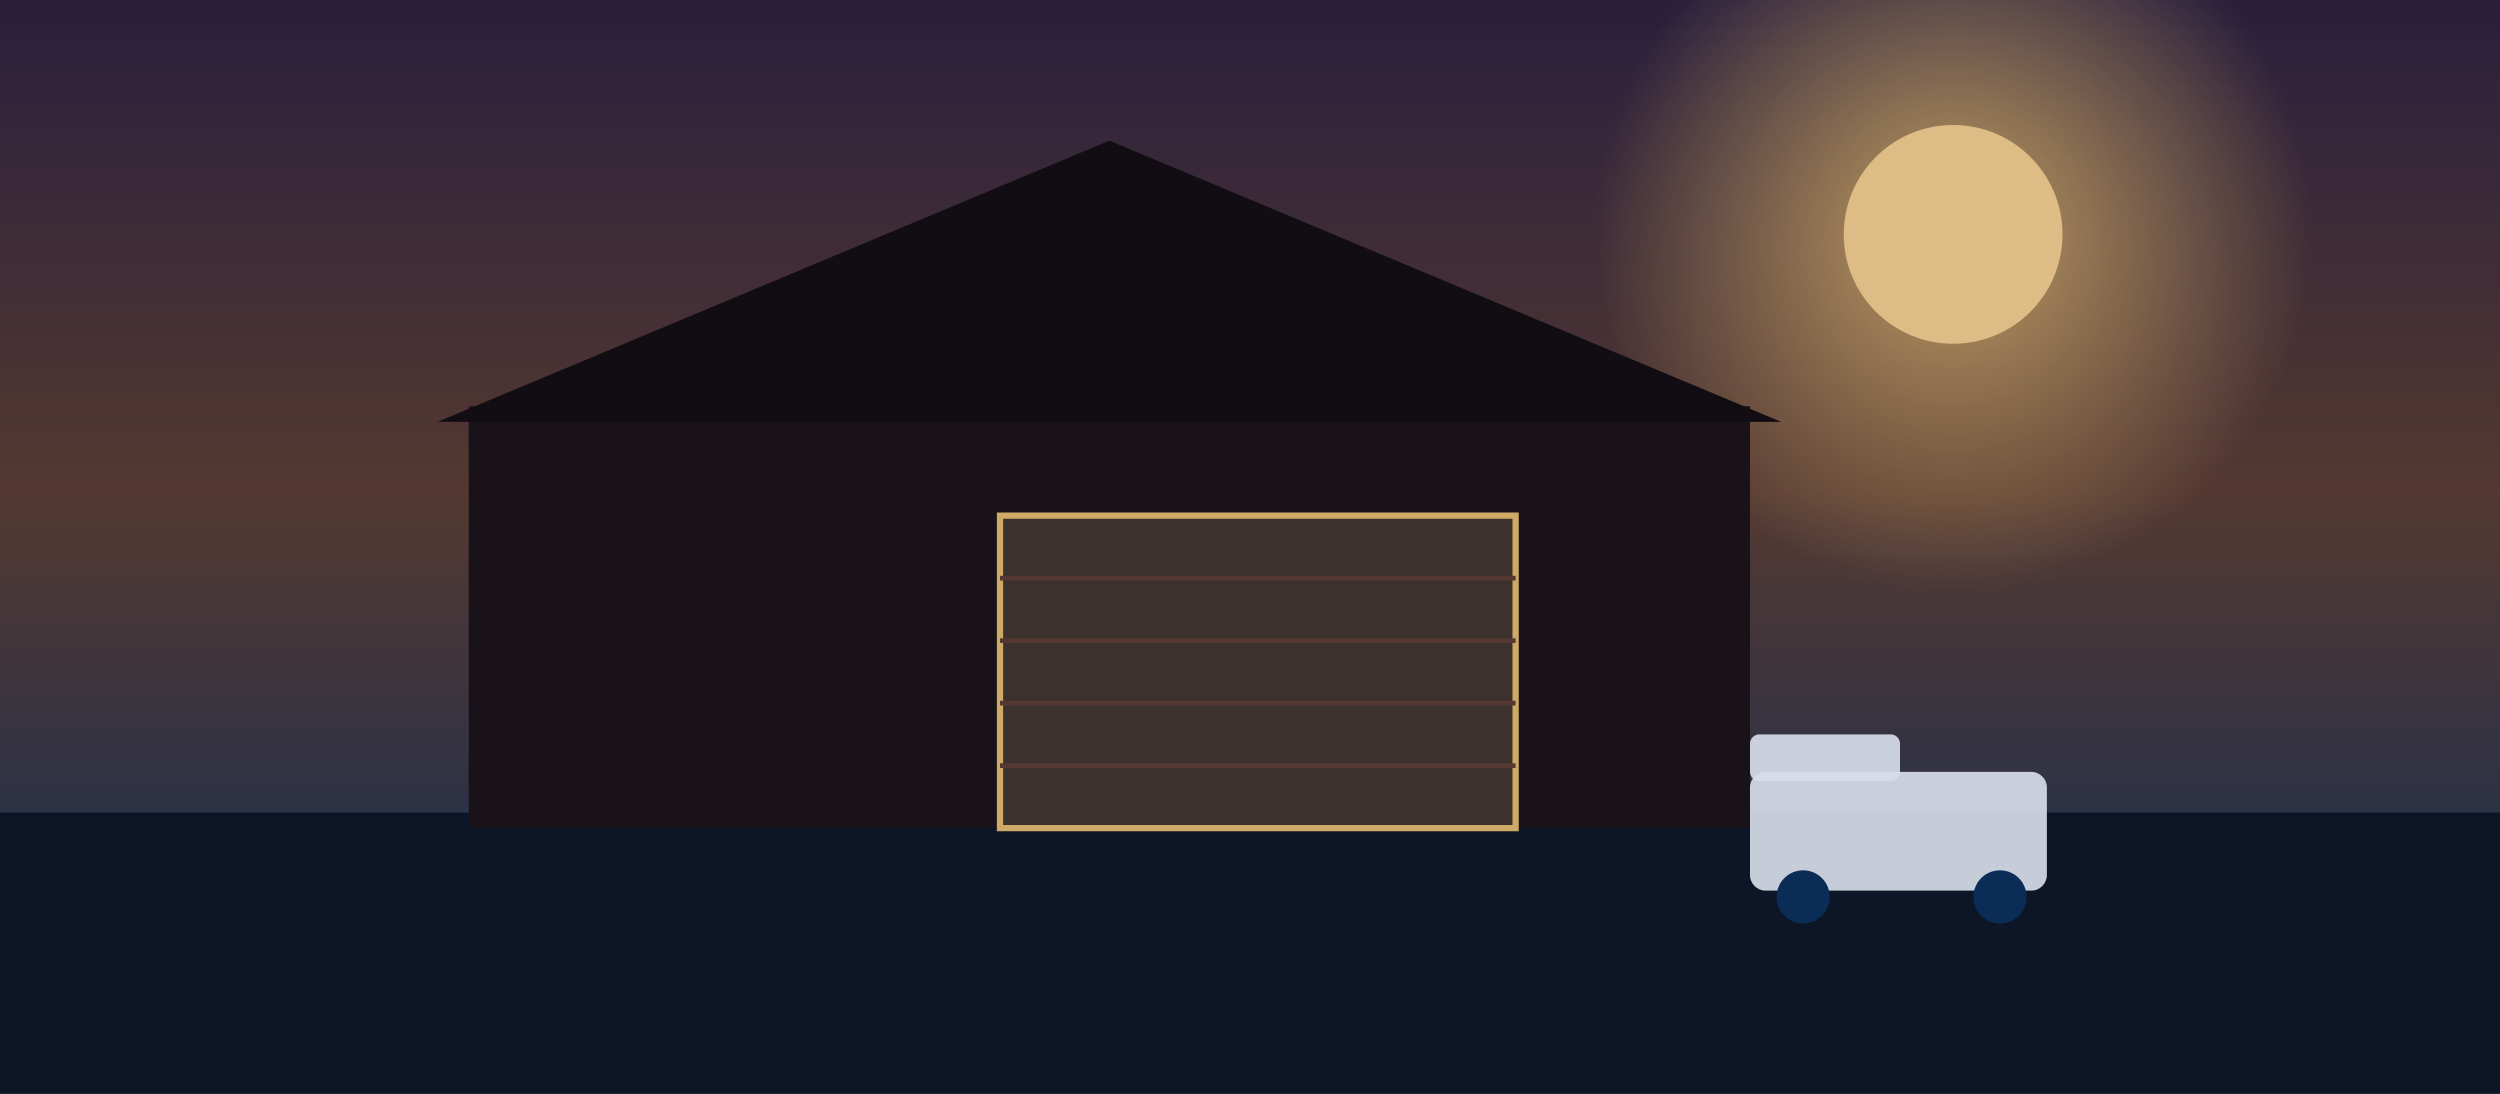
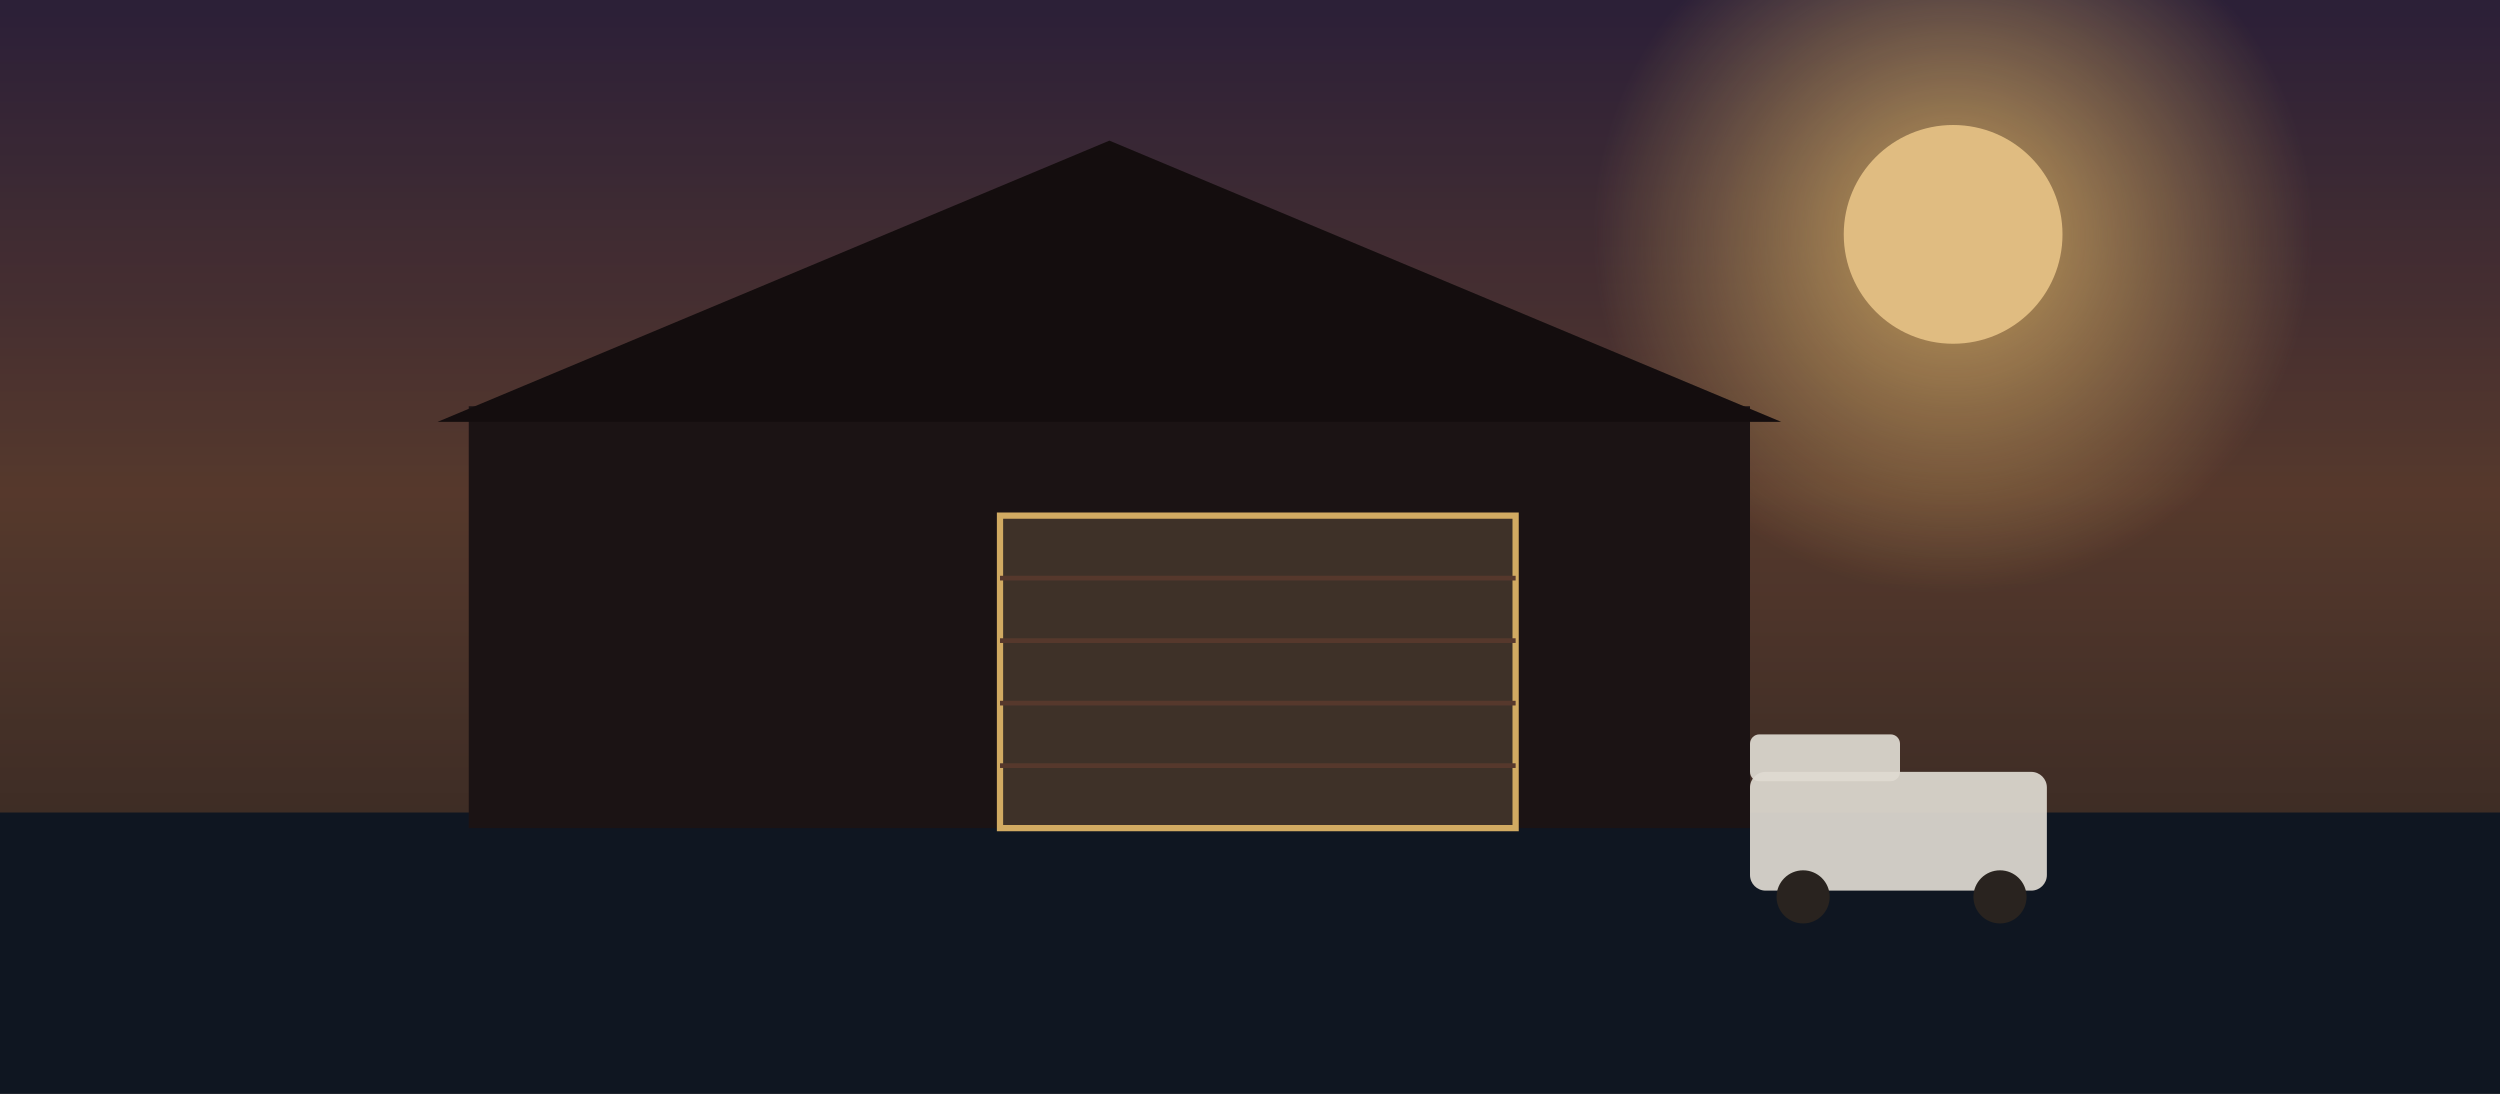
<svg xmlns="http://www.w3.org/2000/svg" viewBox="0 0 1600 700" role="img" aria-labelledby="outTitle">
  <defs>
    <linearGradient id="duskSky" x1="0" y1="0" x2="0" y2="1">
      <stop offset="0%" stop-color="#2c1f3a" />
      <stop offset="45%" stop-color="#5a3a2e" />
-       <stop offset="100%" stop-color="#0B2C57" />
+       <stop offset="100%" stop-color="#29231F" />
    </linearGradient>
    <radialGradient id="sun" cx="50%" cy="50%" r="50%">
      <stop offset="0%" stop-color="#e0b568" stop-opacity=".9" />
      <stop offset="100%" stop-color="#e0b568" stop-opacity="0" />
    </radialGradient>
  </defs>
  <rect width="1600" height="700" fill="url(#duskSky)" />
  <circle cx="1250" cy="150" r="230" fill="url(#sun)" />
  <circle cx="1250" cy="150" r="70" fill="#f0c98a" />
  <rect x="0" y="520" width="1600" height="180" fill="#0d1522" />
  <rect x="300" y="260" width="820" height="270" fill="#1a1114" />
  <path d="M280,270 L710,90 L1140,270 Z" fill="#120b0d" />
  <rect x="640" y="330" width="330" height="200" fill="#f0c98a" opacity=".18" />
  <rect x="640" y="330" width="330" height="200" fill="none" stroke="#e0b568" stroke-width="4" />
  <g stroke="#5a3a2e" stroke-width="3">
    <line x1="640" y1="370" x2="970" y2="370" />
    <line x1="640" y1="410" x2="970" y2="410" />
    <line x1="640" y1="450" x2="970" y2="450" />
    <line x1="640" y1="490" x2="970" y2="490" />
  </g>
  <g transform="translate(1120,540)">
-     <rect x="0" y="-46" width="190" height="76" rx="10" fill="#E7ECF4" opacity=".92" />
-     <rect x="0" y="-70" width="96" height="30" rx="6" fill="#E7ECF4" opacity=".92" />
-     <circle cx="34" cy="34" r="17" fill="#0B2C57" />
-     <circle cx="160" cy="34" r="17" fill="#0B2C57" />
+     <rect x="0" y="-46" width="190" height="76" rx="10" fill="#EFE9E1" opacity=".92" />
+     <rect x="0" y="-70" width="96" height="30" rx="6" fill="#EFE9E1" opacity=".92" />
+     <circle cx="34" cy="34" r="17" fill="#29231F" />
+     <circle cx="160" cy="34" r="17" fill="#29231F" />
  </g>
-   <rect width="1600" height="700" fill="#0B2C57" opacity=".08" />
+   <rect width="1600" height="700" fill="#29231F" opacity=".08" />
</svg>
